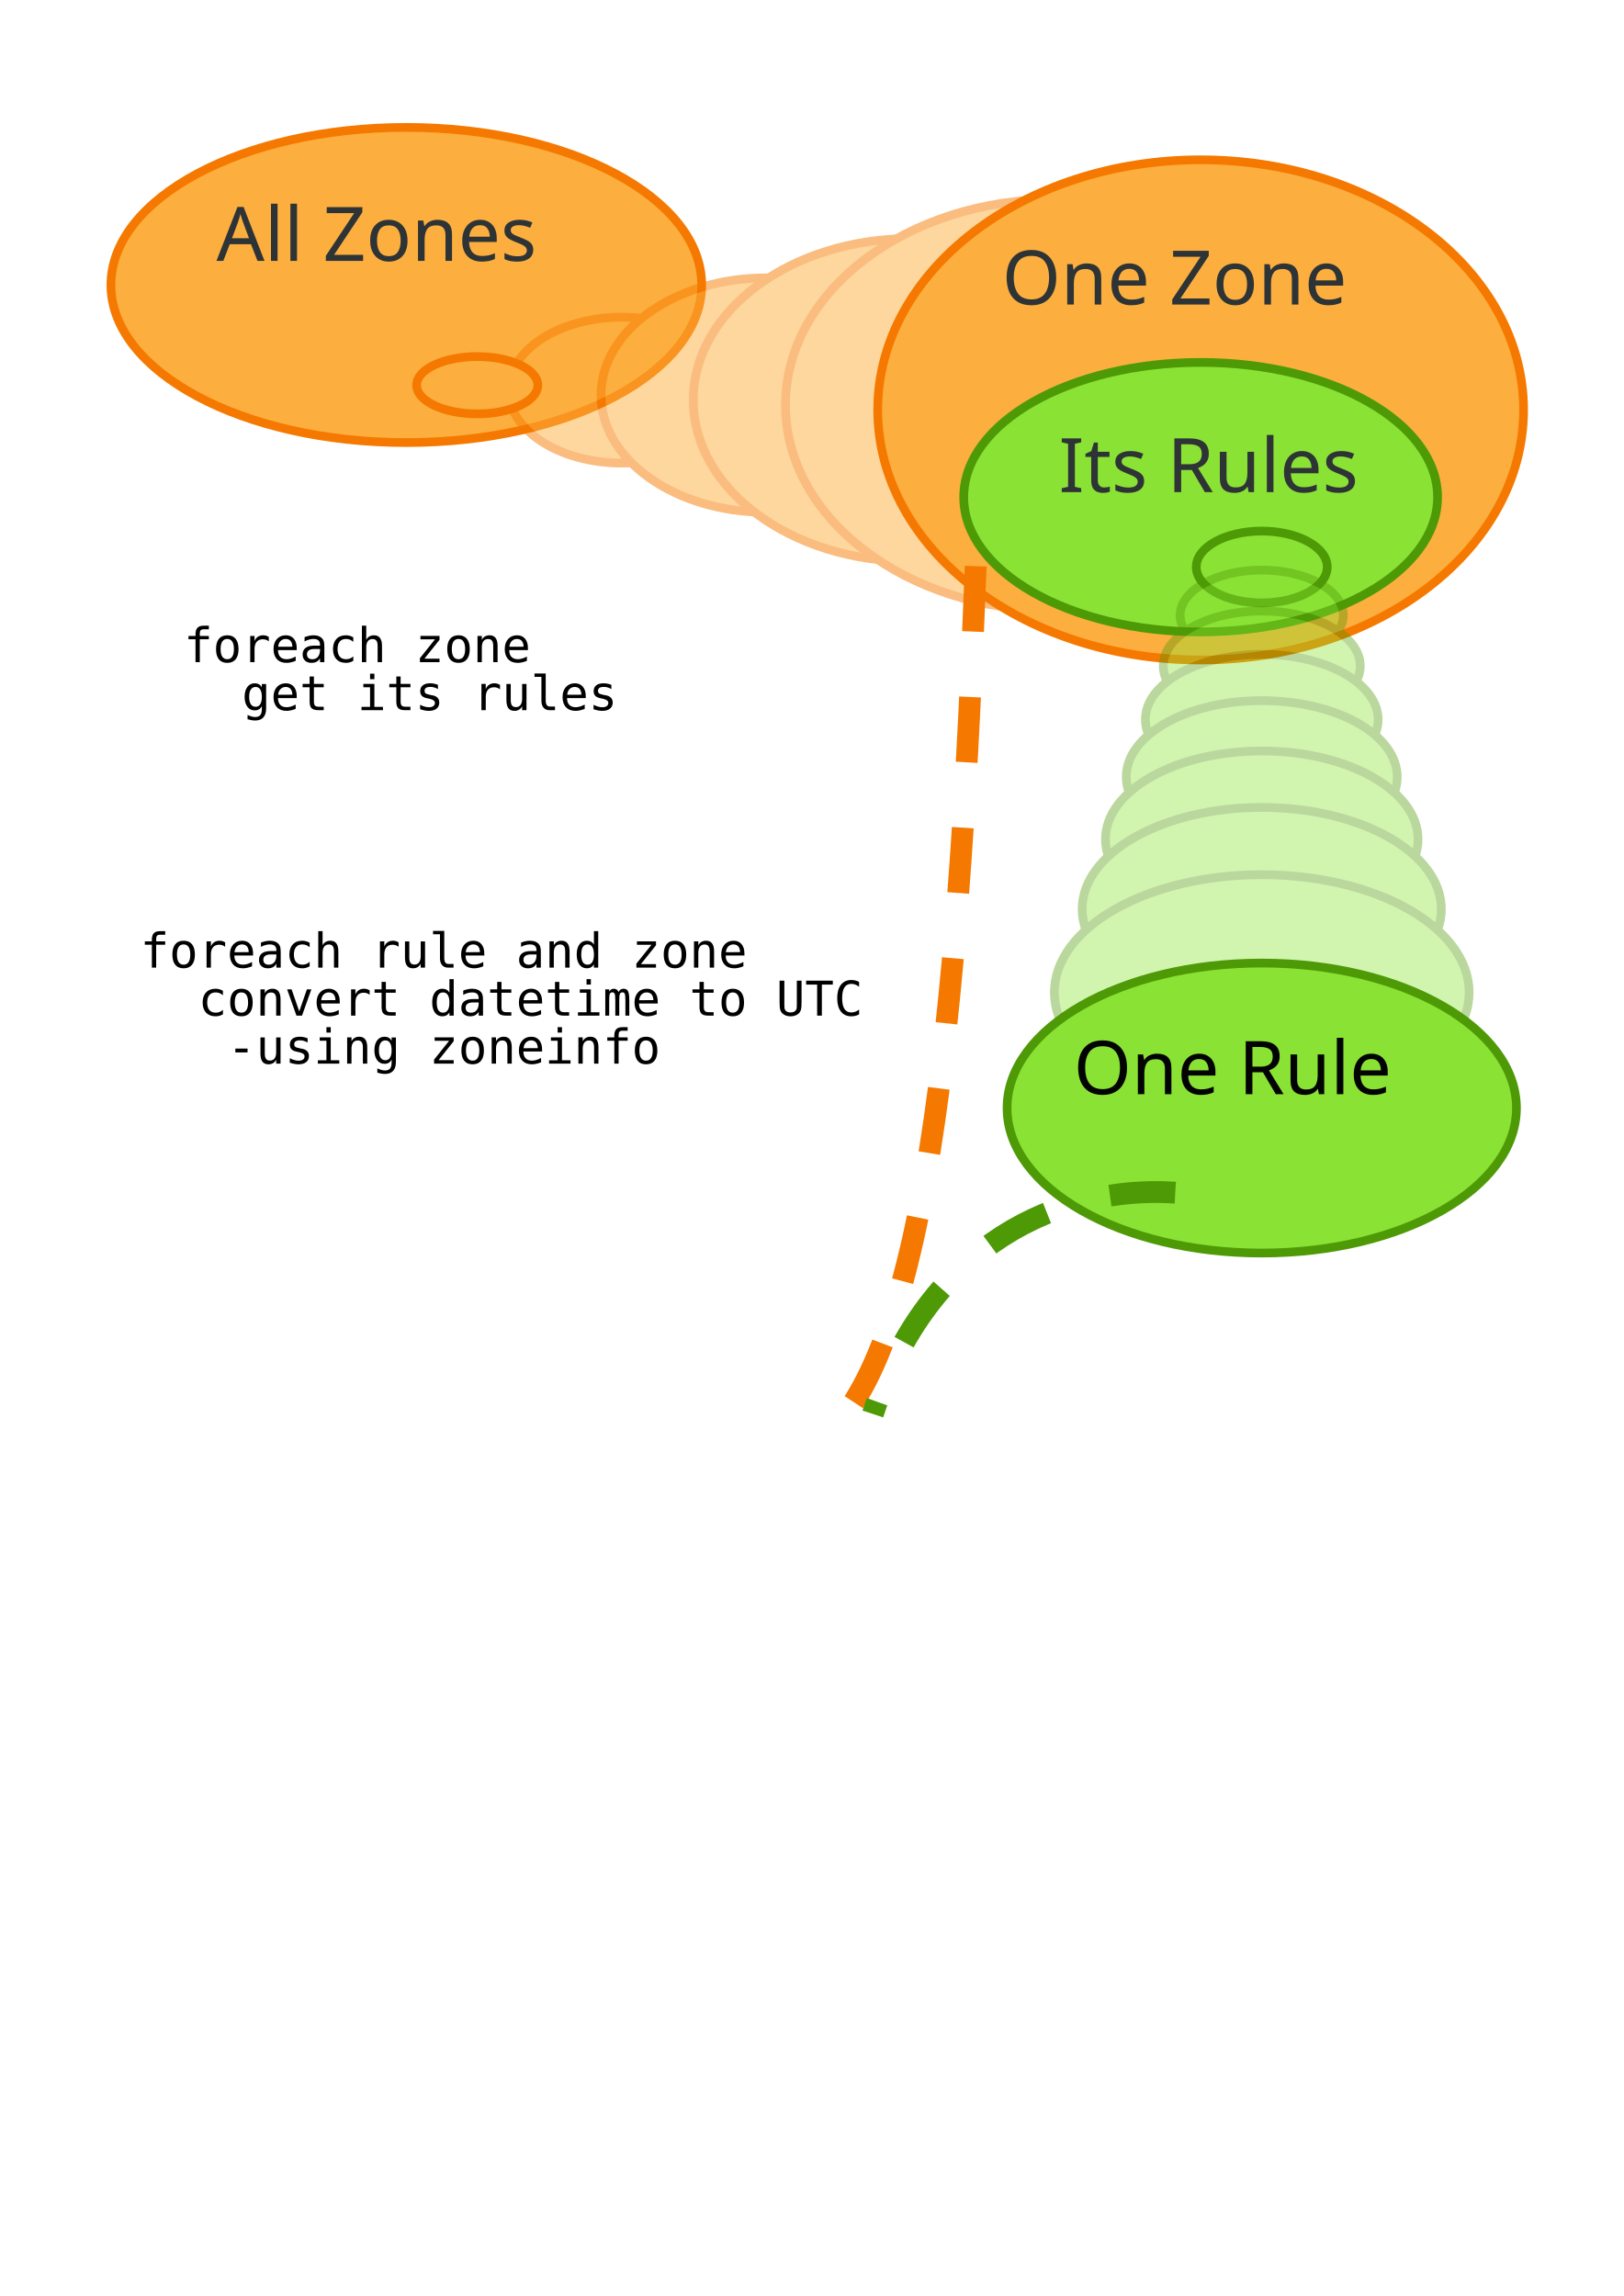
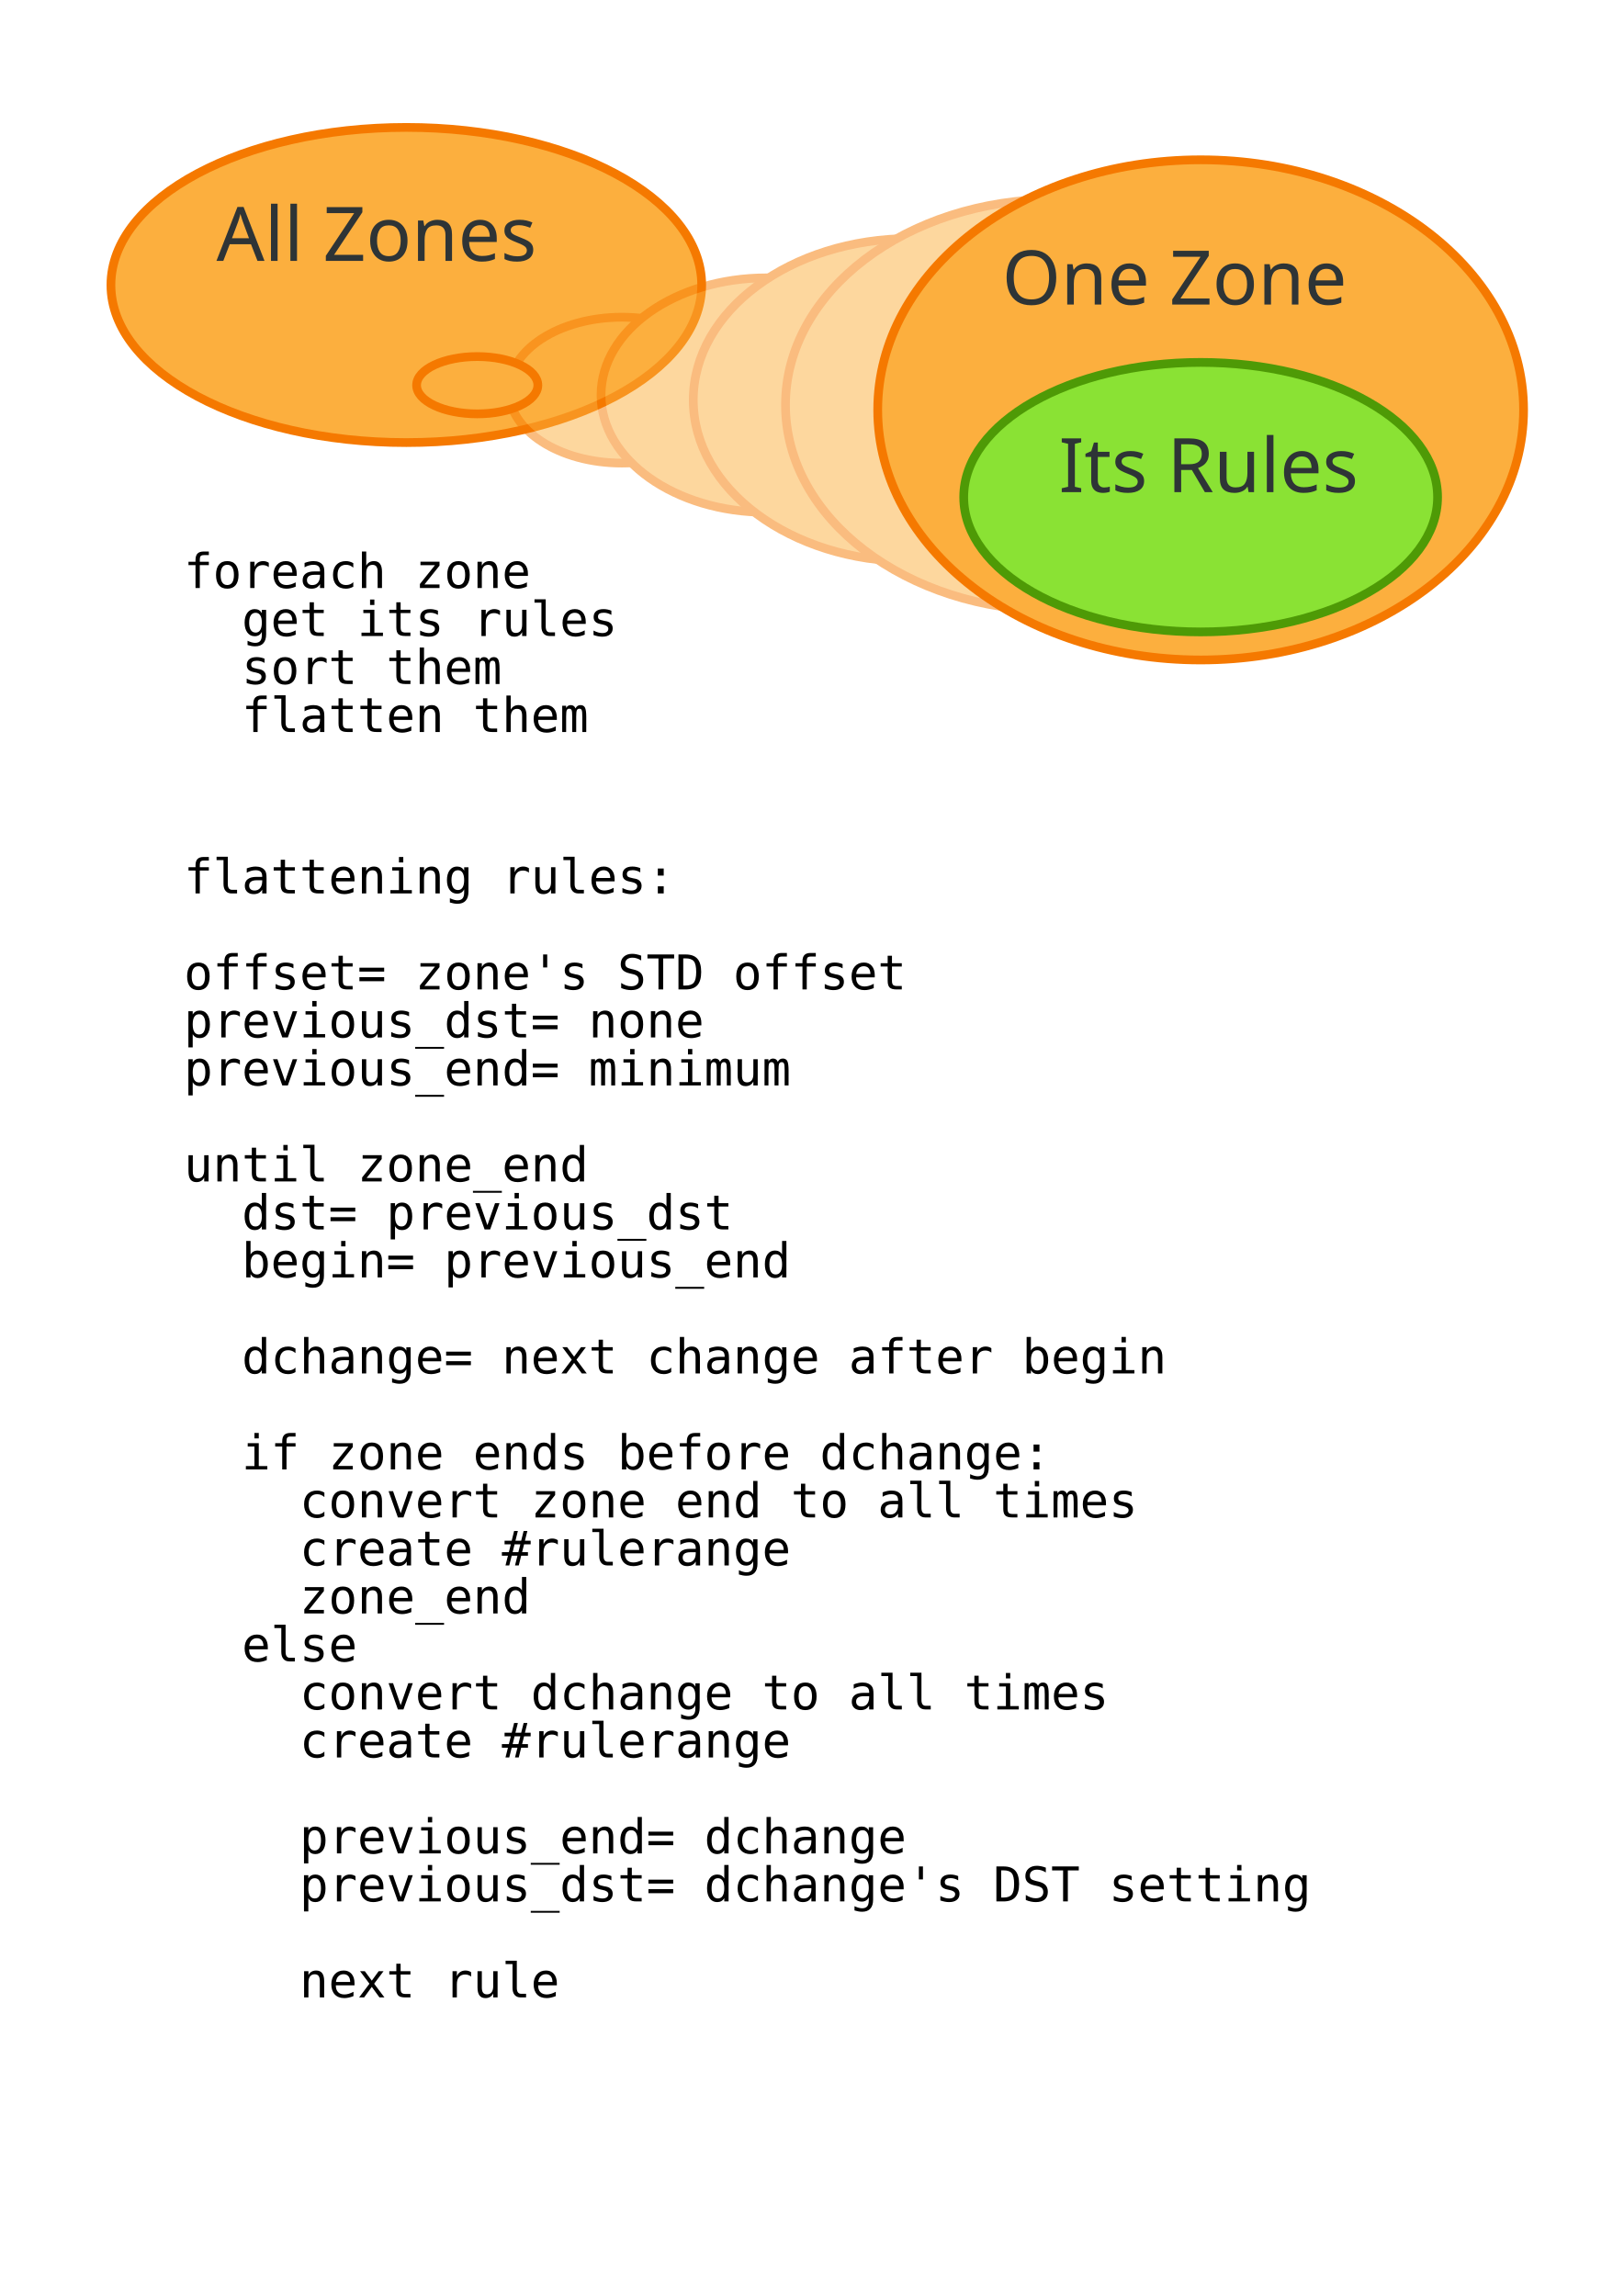
<svg xmlns="http://www.w3.org/2000/svg" version="1.1" id="svg2" height="1052.362" width="744.094">
  <defs id="defs4">
    <marker style="overflow:visible" id="CurveIn" refX="0.0" refY="0.0" orient="auto">
      <path transform="scale(0.6)" style="fill-rule:evenodd;stroke:#000000;stroke-width:1.0pt;marker-start:none;marker-end:none;fill:none" d="M 4.625,-5.046 C 1.865,-5.046 -0.375,-2.806 -0.375,-0.046 C -0.375,2.714 1.865,4.954 4.625,4.954" id="path3807" />
    </marker>
    <marker style="overflow:visible" id="Torso" refX="0.0" refY="0.0" orient="auto">
      <g transform="scale(0.7)" id="g3835">
        <path style="fill:none;fill-opacity:0.75;fill-rule:evenodd;stroke:#000000;stroke-width:1.25;marker-start:none;marker-mid:none;marker-end:none" d="M -4.779,-3.24 C -2.429,-2.874 0.521,-1.302 0.258,0.388 C -0.005,2.078 -2.213,2.618 -4.563,2.252 C -6.913,1.886 -8.521,0.752 -8.258,-0.938 C -7.995,-2.628 -7.13,-3.605 -4.779,-3.24 z " id="path3837" />
        <path style="fill:none;fill-opacity:0.75;fill-rule:evenodd;stroke:#000000;stroke-width:1pt;marker-end:none" d="M 4.46,0.089 C -2.556,-4.378 5.225,-3.906 -0.848,-8.72" id="path3839" />
        <path style="fill:none;fill-opacity:0.75;fill-rule:evenodd;stroke:#000000;stroke-width:1pt;marker-start:none;marker-end:none" d="M 4.93,0.058 C -1.387,1.749 1.803,5.478 -4.945,7.546" id="path3841" />
        <rect style="fill-rule:evenodd;stroke-width:1pt;marker-end:none" width="2.637" height="2.761" x="-10.392" y="-1.741" transform="matrix(0.527536,-0.849533,0.887668,0.460484,0,0)" id="rect3843" />
        <rect style="fill-rule:evenodd;stroke-width:1pt;marker-end:none" width="2.733" height="2.861" x="4.959" y="-7.963" transform="matrix(0.671205,-0.741272,0.790802,0.612072,0,0)" id="rect3845" />
        <path style="fill:#ff0000;fill-opacity:0.75;fill-rule:evenodd;stroke:#000000;stroke-width:1pt;marker-start:none;marker-end:none" d="m 16.78,-28.685 c 0,0.335 -0.272,0.607 -0.607,0.607 -0.335,0 -0.607,-0.272 -0.607,-0.607 0,-0.335 0.272,-0.607 0.607,-0.607 0.335,0 0.607,0.272 0.607,0.607 z" transform="matrix(0,-1.109517,1.109517,0,25.96648,19.71619)" id="path3847" />
        <path style="fill:#ff0000;fill-opacity:0.75;fill-rule:evenodd;stroke:#000000;stroke-width:1pt;marker-start:none;marker-end:none" d="m 16.78,-28.685 c 0,0.335 -0.272,0.607 -0.607,0.607 -0.335,0 -0.607,-0.272 -0.607,-0.607 0,-0.335 0.272,-0.607 0.607,-0.607 0.335,0 0.607,0.272 0.607,0.607 z" transform="matrix(0,-1.109517,1.109517,0,26.8245,16.99126)" id="path3849" />
      </g>
    </marker>
    <marker style="overflow:visible;" id="Arrow2Send" refX="0.0" refY="0.0" orient="auto">
      <path transform="scale(0.3) rotate(180) translate(-2.3,0)" d="M 8.719,4.034 L -2.207,0.016 L 8.719,-4.002 C 6.973,-1.63 6.983,1.616 8.719,4.034 z " style="font-size:12.0;fill-rule:evenodd;stroke-width:0.625;stroke-linejoin:round;" id="path3655" />
    </marker>
    <marker style="overflow:visible;" id="Arrow2Mend" refX="0.0" refY="0.0" orient="auto">
      <path transform="scale(0.6) rotate(180) translate(0,0)" d="M 8.719,4.034 L -2.207,0.016 L 8.719,-4.002 C 6.973,-1.63 6.983,1.616 8.719,4.034 z " style="font-size:12.0;fill-rule:evenodd;stroke-width:0.625;stroke-linejoin:round;" id="path3649" />
    </marker>
  </defs>
-   <g id="layer1">
+   <g id="layer1" style="display:inline">
    <path transform="translate(20.53571,-20.17857)" d="m 301.025,150.801 a 135.36,72.226 0 1 1 -270.721,0 135.36,72.226 0 1 1 270.721,0 z" id="path2816" style="fill:#fcaf3e;fill-opacity:1;fill-rule:nonzero;stroke:#f57900;stroke-width:4;stroke-miterlimit:4;stroke-dasharray:none" />
    <g style="opacity:0.5" id="g11159">
-       <path style="stroke-linejoin:round;opacity:1;stroke-opacity:1;fill-opacity:1;stroke-dashoffset:0;stroke:#f57900;stroke-linecap:round;stroke-miterlimit:4;stroke-width:4;fill:#fcaf3e" d="M336.823 178.822C336.823 197.285 313.622 212.252 285.003 212.252C285.002 212.252 285.002 212.252 285.002 212.252C256.382 212.251 233.182 197.284 233.182 178.822C233.182 178.822 233.182 178.822 233.182 178.822C233.182 160.359 256.383 145.392 285.003 145.392C285.003 145.392 285.003 145.392 285.003 145.392C313.623 145.392 336.823 160.359 336.823 178.822C336.823 178.822 336.823 178.822 336.823 178.822" id="path11161" />
-       <path style="stroke-linejoin:round;opacity:1;stroke-opacity:1;fill-opacity:1;stroke-dashoffset:0;stroke:#f57900;stroke-linecap:round;stroke-miterlimit:4;stroke-width:4;fill:#fcaf3e" d="M427.17 181.084C427.17 210.757 393.205 234.811 351.307 234.811C351.307 234.811 351.307 234.811 351.307 234.811C309.409 234.811 275.445 210.757 275.445 181.084C275.445 181.084 275.445 181.084 275.445 181.083C275.445 151.411 309.41 127.356 351.307 127.356C351.307 127.356 351.307 127.356 351.308 127.356C393.205 127.357 427.17 151.411 427.17 181.084C427.17 181.084 427.17 181.084 427.17 181.084" id="path11163" />
-       <path style="stroke-linejoin:round;opacity:1;stroke-opacity:1;fill-opacity:1;stroke-dashoffset:0;stroke:#f57900;stroke-linecap:round;stroke-miterlimit:4;stroke-width:4;fill:#fcaf3e" d="M517.516 183.346C517.516 224.229 472.787 257.371 417.612 257.371C417.612 257.371 417.612 257.371 417.612 257.371C362.436 257.371 317.708 224.229 317.708 183.346C317.708 183.346 317.708 183.345 317.708 183.345C317.708 142.463 362.436 109.321 417.612 109.321C417.612 109.321 417.612 109.321 417.612 109.321C472.788 109.321 517.516 142.463 517.516 183.346C517.516 183.346 517.516 183.346 517.516 183.346" id="path11165" />
-       <path style="stroke-linejoin:round;opacity:1;stroke-opacity:1;fill-opacity:1;stroke-dashoffset:0;stroke:#f57900;stroke-linecap:round;stroke-miterlimit:4;stroke-width:4;fill:#fcaf3e" d="M607.862 185.608C607.862 237.701 552.37 279.93 483.916 279.93C483.916 279.93 483.916 279.93 483.916 279.93C415.463 279.93 359.971 237.701 359.971 185.608C359.971 185.607 359.971 185.607 359.971 185.607C359.971 133.514 415.463 91.285 483.916 91.285C483.917 91.285 483.917 91.285 483.917 91.285C552.37 91.285 607.862 133.515 607.862 185.608C607.862 185.608 607.862 185.608 607.862 185.608" id="path11167" />
+       <path style="fill:#fcaf3e;fill-opacity:1;stroke:#f57900;stroke-width:4;stroke-linecap:round;stroke-linejoin:round;stroke-miterlimit:4;stroke-opacity:1;stroke-dashoffset:0" d="m 336.823,178.822 c 0,18.463 -23.201,33.43 -51.821,33.43 -1.9e-4,0 -3.8e-4,0 -5.7e-4,0 -28.62,-1.4e-4 -51.82,-14.967 -51.82,-33.43 0,-4e-5 0,-9e-5 0,-1.4e-4 1e-4,-18.463 23.201,-33.43 51.821,-33.43 6e-5,0 1.2e-4,0 1.8e-4,0 28.62,8e-5 51.821,14.967 51.821,33.43 0,0 0,0 0,0" id="path11161" />
+       <path style="fill:#fcaf3e;fill-opacity:1;stroke:#f57900;stroke-width:4;stroke-linecap:round;stroke-linejoin:round;stroke-miterlimit:4;stroke-opacity:1;stroke-dashoffset:0" d="m 427.17,181.084 c 0,29.673 -33.965,53.727 -75.862,53.727 -1.4e-4,0 -2.8e-4,0 -4.2e-4,0 -41.898,-1e-4 -75.862,-24.055 -75.862,-53.727 0,-10e-5 0,-2e-4 0,-2.9e-4 2e-4,-29.673 33.965,-53.727 75.862,-53.727 1.3e-4,0 2.5e-4,0 3.8e-4,0 41.897,1.6e-4 75.862,24.055 75.862,53.727 0,0 0,0 0,0" id="path11163" />
+       <path style="fill:#fcaf3e;fill-opacity:1;stroke:#f57900;stroke-width:4;stroke-linecap:round;stroke-linejoin:round;stroke-miterlimit:4;stroke-opacity:1;stroke-dashoffset:0" d="m 517.516,183.346 c 0,40.883 -44.729,74.025 -99.904,74.025 -10e-5,0 -1.9e-4,0 -2.8e-4,0 -55.175,-8e-5 -99.904,-33.142 -99.904,-74.025 0,-1.4e-4 0,-2.9e-4 0,-4.3e-4 3e-4,-40.883 44.729,-74.025 99.904,-74.025 1.9e-4,0 3.7e-4,0 5.6e-4,0 55.175,2.4e-4 99.904,33.142 99.904,74.025 0,0 0,0 0,0" id="path11165" />
+       <path style="fill:#fcaf3e;fill-opacity:1;stroke:#f57900;stroke-width:4;stroke-linecap:round;stroke-linejoin:round;stroke-miterlimit:4;stroke-opacity:1;stroke-dashoffset:0" d="m 607.862,185.608 c 0,52.093 -55.492,94.323 -123.946,94.323 -4e-5,0 -9e-5,0 -1.4e-4,0 -68.453,-4e-5 -123.946,-42.23 -123.946,-94.323 0,-2e-4 0,-3.9e-4 0,-5.8e-4 4e-4,-52.093 55.493,-94.322 123.946,-94.322 2.5e-4,0 5e-4,0 7.5e-4,0 68.453,3.13e-4 123.945,42.23 123.945,94.323 0,0 0,0 0,0" id="path11167" />
    </g>
    <text id="text3590" y="119.575" x="99.197" style="font-size:34.499px;font-style:normal;font-variant:normal;font-weight:normal;font-stretch:normal;text-align:start;line-height:100%;writing-mode:lr-tb;text-anchor:start;fill:#2e3436;fill-opacity:1;fill-rule:nonzero;stroke:none;font-family:Alba Super;-inkscape-font-specification:Alba Super" xml:space="preserve">
      <tspan y="119.575" x="99.197" id="tspan3592">All Zones</tspan>
    </text>
-     <path id="path8303" d="m 246.477,176.56 c 0,7.253 -12.437,13.132 -27.779,13.132 -15.342,0 -27.779,-5.879 -27.779,-13.132 0,-7.253 12.437,-13.132 27.779,-13.132 15.342,0 27.779,5.879 27.779,13.132 z" style="fill:#fcaf3e;stroke:#f57900;stroke-width:4;stroke-linecap:round;stroke-linejoin:round;stroke-miterlimit:4;stroke-dashoffset:0;stroke-opacity:1;opacity:1" />
+     <path id="path8303" d="m 246.477,176.56 c 0,7.253 -12.437,13.132 -27.779,13.132 -15.342,0 -27.779,-5.879 -27.779,-13.132 0,-7.253 12.437,-13.132 27.779,-13.132 15.342,0 27.779,5.879 27.779,13.132 z" style="fill:#fcaf3e;stroke:#f57900;stroke-width:4;stroke-linecap:round;stroke-linejoin:round;stroke-miterlimit:4;stroke-opacity:1;stroke-dashoffset:0" />
    <path style="fill:#fcaf3e;stroke:#f57900;stroke-width:4;stroke-linecap:round;stroke-linejoin:round;stroke-miterlimit:4;stroke-opacity:1;stroke-dashoffset:0" d="m 698.208,187.87 c 0,63.303 -66.256,114.621 -147.987,114.621 -81.731,0 -147.987,-51.317 -147.987,-114.621 0,-63.303 66.256,-114.621 147.987,-114.621 81.731,0 147.987,51.317 147.987,114.621 z" id="path8306" />
    <text xml:space="preserve" style="font-size:34.499px;font-style:normal;font-variant:normal;font-weight:normal;font-stretch:normal;text-align:start;line-height:100%;writing-mode:lr-tb;text-anchor:start;fill:#2e3436;fill-opacity:1;fill-rule:nonzero;stroke:none;font-family:Alba Super;-inkscape-font-specification:Alba Super" x="459.197" y="139.575" id="text8847">
      <tspan id="tspan8849" x="459.197" y="139.575">One Zone</tspan>
    </text>
    <path id="path8851" d="m 658.799,227.87 c 0,34.111 -48.612,61.763 -108.578,61.763 -59.966,0 -108.578,-27.652 -108.578,-61.763 0,-34.111 48.612,-61.763 108.578,-61.763 59.966,0 108.578,27.652 108.578,61.763 z" style="fill:#8ae234;stroke:#4e9a06;stroke-width:4;stroke-linecap:round;stroke-linejoin:round;stroke-miterlimit:4;stroke-opacity:1;stroke-dashoffset:0" />
    <text id="text8853" y="225.575" x="485.197" style="font-size:34.499px;font-style:normal;font-variant:normal;font-weight:normal;font-stretch:normal;text-align:start;line-height:100%;writing-mode:lr-tb;text-anchor:start;fill:#2e3436;fill-opacity:1;fill-rule:nonzero;stroke:none;font-family:Alba Super;-inkscape-font-specification:Alba Super" xml:space="preserve">
      <tspan y="225.575" x="485.197" id="tspan8855">Its Rules</tspan>
    </text>
-     <text id="text8857" y="303.505" x="84.286" style="font-size:22px;font-style:normal;font-variant:normal;font-weight:normal;font-stretch:normal;text-align:start;line-height:100%;writing-mode:lr-tb;text-anchor:start;fill:#000000;fill-opacity:1;fill-rule:nonzero;stroke:#4e9a06;stroke-width:4;stroke-linecap:round;stroke-linejoin:round;stroke-miterlimit:4;stroke-opacity:1;stroke-dasharray:none;stroke-dashoffset:0;font-family:Andale Mono;-inkscape-font-specification:Andale Mono" xml:space="preserve">
-       <tspan style="font-size:22px;font-style:normal;font-variant:normal;font-weight:normal;font-stretch:normal;text-align:start;line-height:100%;writing-mode:lr-tb;text-anchor:start;fill:#000000;fill-opacity:1;stroke:none;font-family:Andale Mono;-inkscape-font-specification:Andale Mono" y="303.505" x="84.286" id="tspan8859">foreach zone</tspan>
-       <tspan id="tspan8871" style="font-size:22px;font-style:normal;font-variant:normal;font-weight:normal;font-stretch:normal;text-align:start;line-height:100%;writing-mode:lr-tb;text-anchor:start;fill:#000000;fill-opacity:1;stroke:none;font-family:Andale Mono;-inkscape-font-specification:Andale Mono" y="325.505" x="84.286">  get its rules</tspan>
+     <text id="text8857" y="269.505" x="84.286" style="font-size:22px;font-style:normal;font-variant:normal;font-weight:normal;font-stretch:normal;text-align:start;line-height:100%;writing-mode:lr-tb;text-anchor:start;fill:#000000;fill-opacity:1;fill-rule:nonzero;stroke:#4e9a06;stroke-width:4;stroke-linecap:round;stroke-linejoin:round;stroke-miterlimit:4;stroke-opacity:1;stroke-dasharray:none;stroke-dashoffset:0;font-family:Andale Mono;-inkscape-font-specification:Andale Mono" xml:space="preserve">
+       <tspan style="font-size:22px;font-style:normal;font-variant:normal;font-weight:normal;font-stretch:normal;text-align:start;line-height:100%;writing-mode:lr-tb;text-anchor:start;fill:#000000;fill-opacity:1;stroke:none;font-family:Andale Mono;-inkscape-font-specification:Andale Mono" y="269.505" x="84.286" id="tspan8859">foreach zone</tspan>
+       <tspan id="tspan8871" style="font-size:22px;font-style:normal;font-variant:normal;font-weight:normal;font-stretch:normal;text-align:start;line-height:100%;writing-mode:lr-tb;text-anchor:start;fill:#000000;fill-opacity:1;stroke:none;font-family:Andale Mono;-inkscape-font-specification:Andale Mono" y="291.505" x="84.286">  get its rules</tspan>
+       <tspan style="font-size:22px;font-style:normal;font-variant:normal;font-weight:normal;font-stretch:normal;text-align:start;line-height:100%;writing-mode:lr-tb;text-anchor:start;fill:#000000;fill-opacity:1;stroke:none;font-family:Andale Mono;-inkscape-font-specification:Andale Mono" y="313.505" x="84.286" id="tspan3104">  sort them</tspan>
+       <tspan style="font-size:22px;font-style:normal;font-variant:normal;font-weight:normal;font-stretch:normal;text-align:start;line-height:100%;writing-mode:lr-tb;text-anchor:start;fill:#000000;fill-opacity:1;stroke:none;font-family:Andale Mono;-inkscape-font-specification:Andale Mono" y="335.505" x="84.286" id="tspan3106">  flatten them</tspan>
    </text>
-     <path style="fill:#8ae234;stroke:#4e9a06;stroke-width:4;stroke-linecap:round;stroke-linejoin:round;stroke-miterlimit:4;stroke-opacity:1;stroke-dashoffset:0" d="m 608.228,259.87 c 0,9.089 -13.435,16.456 -30.007,16.456 -16.572,0 -30.007,-7.368 -30.007,-16.456 0,-9.089 13.435,-16.456 30.007,-16.456 16.572,0 30.007,7.368 30.007,16.456 z" id="path10917" />
-     <g id="g14587">
-       <g id="g14668" style="opacity:0.394">
-         <path style="opacity:1;fill:#8ae234;fill-opacity:1;stroke:#4e9a06;stroke-width:4;stroke-linecap:round;stroke-linejoin:round;stroke-miterlimit:4;stroke-opacity:1;stroke-dashoffset:0" d="m 615.613,282.015 c 0,11.441 -16.741,20.715 -37.392,20.715 -2e-5,0 -4e-5,0 -6e-5,0 -20.651,-2e-5 -37.392,-9.274 -37.392,-20.715 0,-2e-5 0,-5e-5 0,-7e-5 7e-5,-11.441 16.741,-20.715 37.392,-20.715 2e-5,0 4e-5,0 6e-5,0 20.651,2e-5 37.392,9.274 37.392,20.715 0,0 0,0 0,0" id="path14601" />
-         <path style="opacity:1;fill:#8ae234;fill-opacity:1;stroke:#4e9a06;stroke-width:4;stroke-linecap:round;stroke-linejoin:round;stroke-miterlimit:4;stroke-opacity:1;stroke-dashoffset:0" d="m 623.36,305.244 c 0,13.908 -20.21,25.182 -45.139,25.182 -4e-5,0 -9e-5,0 -1.3e-4,0 -24.93,-4e-5 -45.139,-11.275 -45.139,-25.182 0,-5e-5 0,-10e-5 0,-1.5e-4 1.4e-4,-13.908 20.21,-25.182 45.139,-25.182 4e-5,0 9e-5,0 1.3e-4,0 24.93,4e-5 45.139,11.275 45.139,25.182 0,0 0,0 0,0" id="path14599" />
-         <path style="opacity:1;fill:#8ae234;fill-opacity:1;stroke:#4e9a06;stroke-width:4;stroke-linecap:round;stroke-linejoin:round;stroke-miterlimit:4;stroke-opacity:1;stroke-dashoffset:0" d="m 631.553,329.808 c 0,16.517 -23.877,29.906 -53.332,29.906 -7e-5,0 -1.3e-4,0 -2e-4,0 -29.454,-6e-5 -53.331,-13.389 -53.331,-29.906 0,-8e-5 0,-1.5e-4 0,-2.3e-4 2.2e-4,-16.517 23.878,-29.906 53.332,-29.906 7e-5,0 1.3e-4,0 2e-4,0 29.454,6e-5 53.331,13.389 53.331,29.906 0,0 0,0 0,0" id="path14597" />
-         <path style="opacity:1;fill:#8ae234;fill-opacity:1;stroke:#4e9a06;stroke-width:4;stroke-linecap:round;stroke-linejoin:round;stroke-miterlimit:4;stroke-opacity:1;stroke-dashoffset:0" d="m 640.314,356.08 c 0,19.307 -27.8,34.958 -62.093,34.958 -9e-5,0 -1.8e-4,0 -2.7e-4,0 -34.293,-8e-5 -62.093,-15.651 -62.093,-34.958 0,-1.1e-4 0,-2.1e-4 0,-3.1e-4 2.9e-4,-19.307 27.8,-34.958 62.093,-34.958 9e-5,0 1.8e-4,0 2.7e-4,0 34.293,8e-5 62.093,15.651 62.093,34.958 0,0 0,0 0,0" id="path14595" />
-         <path style="opacity:1;fill:#8ae234;fill-opacity:1;stroke:#4e9a06;stroke-width:4;stroke-linecap:round;stroke-linejoin:round;stroke-miterlimit:4;stroke-opacity:1;stroke-dashoffset:0" d="m 649.847,384.664 c 0,22.343 -32.068,40.455 -71.626,40.455 -1.2e-4,0 -2.4e-4,0 -3.5e-4,0 -39.558,-1.1e-4 -71.626,-18.113 -71.626,-40.455 0,-1.4e-4 0,-2.7e-4 0,-4.1e-4 3.8e-4,-22.343 32.068,-40.455 71.626,-40.455 1.2e-4,0 2.4e-4,0 3.5e-4,0 39.558,1.1e-4 71.626,18.113 71.626,40.455 0,0 0,0 0,0" id="path14593" />
-         <path style="opacity:1;fill:#8ae234;fill-opacity:1;stroke:#4e9a06;stroke-width:4;stroke-linecap:round;stroke-linejoin:round;stroke-miterlimit:4;stroke-opacity:1;stroke-dashoffset:0" d="m 660.527,416.688 c 0,25.744 -36.85,46.614 -82.306,46.614 -1.5e-4,0 -3e-4,0 -4.4e-4,0 -45.456,-1.3e-4 -82.306,-20.87 -82.306,-46.614 0,-1.7e-4 0,-3.4e-4 0,-5.1e-4 4.8e-4,-25.744 36.85,-46.613 82.306,-46.613 1.5e-4,0 3e-4,0 4.4e-4,0 45.456,1.4e-4 82.306,20.87 82.306,46.614 0,0 0,0 0,0" id="path14591" />
-         <path style="opacity:1;fill:#8ae234;fill-opacity:1;stroke:#4e9a06;stroke-width:4;stroke-linecap:round;stroke-linejoin:round;stroke-miterlimit:4;stroke-opacity:1;stroke-dashoffset:0" d="m 673.26,454.87 c 0,29.799 -42.551,53.956 -95.039,53.956 -1.8e-4,0 -3.7e-4,0 -5.5e-4,0 -52.489,-1.7e-4 -95.039,-24.157 -95.039,-53.956 0,-2.1e-4 0,-4.2e-4 0,-6.3e-4 5.9e-4,-29.799 42.551,-53.956 95.039,-53.956 1.8e-4,0 3.7e-4,0 5.5e-4,0 52.489,1.7e-4 95.039,24.157 95.039,53.956 0,0 0,0 0,0" id="path14589" />
-       </g>
-     </g>
-     <path id="path11235" d="m 694.938,507.87 c 0,36.703 -52.256,66.456 -116.717,66.456 -64.461,0 -116.717,-29.754 -116.717,-66.456 0,-36.703 52.256,-66.456 116.717,-66.456 64.461,0 116.717,29.754 116.717,66.456 z" style="fill:#8ae234;stroke:#4e9a06;stroke-width:4;stroke-linecap:round;stroke-linejoin:round;stroke-miterlimit:4;stroke-opacity:1;stroke-dashoffset:0" />
-     <text id="text11237" y="501.505" x="492" style="font-size:34px;font-style:normal;font-variant:normal;font-weight:normal;font-stretch:normal;text-align:start;line-height:100%;writing-mode:lr-tb;text-anchor:start;fill:#030303;fill-opacity:1;fill-rule:nonzero;stroke:none;font-family:Alba Super;-inkscape-font-specification:Alba Super" xml:space="preserve">
-       <tspan y="501.505" x="492" id="tspan11239">One Rule</tspan>
+     <text xml:space="preserve" style="font-size:22px;font-style:normal;font-variant:normal;font-weight:normal;font-stretch:normal;text-align:start;line-height:100%;writing-mode:lr-tb;text-anchor:start;fill:#000000;fill-opacity:1;fill-rule:nonzero;stroke:#4e9a06;stroke-width:4;stroke-linecap:round;stroke-linejoin:round;stroke-miterlimit:4;stroke-opacity:1;stroke-dasharray:none;stroke-dashoffset:0;font-family:Andale Mono;-inkscape-font-specification:Andale Mono" x="84.286" y="409.505" id="text3697">
+       <tspan x="84.286" y="409.505" style="font-size:22px;font-style:normal;font-variant:normal;font-weight:normal;font-stretch:normal;text-align:start;line-height:100%;writing-mode:lr-tb;text-anchor:start;fill:#000000;fill-opacity:1;stroke:none;font-family:Andale Mono;-inkscape-font-specification:Andale Mono" id="tspan3701">flattening rules:</tspan>
+       <tspan x="84.286" y="431.505" style="font-size:22px;font-style:normal;font-variant:normal;font-weight:normal;font-stretch:normal;text-align:start;line-height:100%;writing-mode:lr-tb;text-anchor:start;fill:#000000;fill-opacity:1;stroke:none;font-family:Andale Mono;-inkscape-font-specification:Andale Mono" id="tspan2915" />
+       <tspan x="84.286" y="453.505" style="font-size:22px;font-style:normal;font-variant:normal;font-weight:normal;font-stretch:normal;text-align:start;line-height:100%;writing-mode:lr-tb;text-anchor:start;fill:#000000;fill-opacity:1;stroke:none;font-family:Andale Mono;-inkscape-font-specification:Andale Mono" id="tspan2913">offset= zone's STD offset</tspan>
+       <tspan x="84.286" y="475.505" style="font-size:22px;font-style:normal;font-variant:normal;font-weight:normal;font-stretch:normal;text-align:start;line-height:100%;writing-mode:lr-tb;text-anchor:start;fill:#000000;fill-opacity:1;stroke:none;font-family:Andale Mono;-inkscape-font-specification:Andale Mono" id="tspan2911">previous_dst= none</tspan>
+       <tspan x="84.286" y="497.505" style="font-size:22px;font-style:normal;font-variant:normal;font-weight:normal;font-stretch:normal;text-align:start;line-height:100%;writing-mode:lr-tb;text-anchor:start;fill:#000000;fill-opacity:1;stroke:none;font-family:Andale Mono;-inkscape-font-specification:Andale Mono" id="tspan2923">previous_end= minimum</tspan>
+       <tspan x="84.286" y="519.505" style="font-size:22px;font-style:normal;font-variant:normal;font-weight:normal;font-stretch:normal;text-align:start;line-height:100%;writing-mode:lr-tb;text-anchor:start;fill:#000000;fill-opacity:1;stroke:none;font-family:Andale Mono;-inkscape-font-specification:Andale Mono" id="tspan2921" />
+       <tspan x="84.286" y="541.505" style="font-size:22px;font-style:normal;font-variant:normal;font-weight:normal;font-stretch:normal;text-align:start;line-height:100%;writing-mode:lr-tb;text-anchor:start;fill:#000000;fill-opacity:1;stroke:none;font-family:Andale Mono;-inkscape-font-specification:Andale Mono" id="tspan2938">until zone_end</tspan>
+       <tspan x="84.286" y="563.505" style="font-size:22px;font-style:normal;font-variant:normal;font-weight:normal;font-stretch:normal;text-align:start;line-height:100%;writing-mode:lr-tb;text-anchor:start;fill:#000000;fill-opacity:1;stroke:none;font-family:Andale Mono;-inkscape-font-specification:Andale Mono" id="tspan2883">  dst= previous_dst</tspan>
+       <tspan x="84.286" y="585.505" style="font-size:22px;font-style:normal;font-variant:normal;font-weight:normal;font-stretch:normal;text-align:start;line-height:100%;writing-mode:lr-tb;text-anchor:start;fill:#000000;fill-opacity:1;stroke:none;font-family:Andale Mono;-inkscape-font-specification:Andale Mono" id="tspan2857">  begin= previous_end</tspan>
+       <tspan x="84.286" y="607.505" style="font-size:22px;font-style:normal;font-variant:normal;font-weight:normal;font-stretch:normal;text-align:start;line-height:100%;writing-mode:lr-tb;text-anchor:start;fill:#000000;fill-opacity:1;stroke:none;font-family:Andale Mono;-inkscape-font-specification:Andale Mono" id="tspan2925" />
+       <tspan x="84.286" y="629.505" style="font-size:22px;font-style:normal;font-variant:normal;font-weight:normal;font-stretch:normal;text-align:start;line-height:100%;writing-mode:lr-tb;text-anchor:start;fill:#000000;fill-opacity:1;stroke:none;font-family:Andale Mono;-inkscape-font-specification:Andale Mono" id="tspan2859">  dchange= next change after begin</tspan>
+       <tspan x="84.286" y="651.505" style="font-size:22px;font-style:normal;font-variant:normal;font-weight:normal;font-stretch:normal;text-align:start;line-height:100%;writing-mode:lr-tb;text-anchor:start;fill:#000000;fill-opacity:1;stroke:none;font-family:Andale Mono;-inkscape-font-specification:Andale Mono" id="tspan2862" />
+       <tspan x="84.286" y="673.505" style="font-size:22px;font-style:normal;font-variant:normal;font-weight:normal;font-stretch:normal;text-align:start;line-height:100%;writing-mode:lr-tb;text-anchor:start;fill:#000000;fill-opacity:1;stroke:none;font-family:Andale Mono;-inkscape-font-specification:Andale Mono" id="tspan2861">  if zone ends before dchange:</tspan>
+       <tspan x="84.286" y="695.505" style="font-size:22px;font-style:normal;font-variant:normal;font-weight:normal;font-stretch:normal;text-align:start;line-height:100%;writing-mode:lr-tb;text-anchor:start;fill:#000000;fill-opacity:1;stroke:none;font-family:Andale Mono;-inkscape-font-specification:Andale Mono" id="tspan2869">    convert zone end to all times</tspan>
+       <tspan x="84.286" y="717.505" style="font-size:22px;font-style:normal;font-variant:normal;font-weight:normal;font-stretch:normal;text-align:start;line-height:100%;writing-mode:lr-tb;text-anchor:start;fill:#000000;fill-opacity:1;stroke:none;font-family:Andale Mono;-inkscape-font-specification:Andale Mono" id="tspan2863">    create #rulerange</tspan>
+       <tspan x="84.286" y="739.505" style="font-size:22px;font-style:normal;font-variant:normal;font-weight:normal;font-stretch:normal;text-align:start;line-height:100%;writing-mode:lr-tb;text-anchor:start;fill:#000000;fill-opacity:1;stroke:none;font-family:Andale Mono;-inkscape-font-specification:Andale Mono" id="tspan2873">    zone_end</tspan>
+       <tspan x="84.286" y="761.505" style="font-size:22px;font-style:normal;font-variant:normal;font-weight:normal;font-stretch:normal;text-align:start;line-height:100%;writing-mode:lr-tb;text-anchor:start;fill:#000000;fill-opacity:1;stroke:none;font-family:Andale Mono;-inkscape-font-specification:Andale Mono" id="tspan2865">  else</tspan>
+       <tspan x="84.286" y="783.505" style="font-size:22px;font-style:normal;font-variant:normal;font-weight:normal;font-stretch:normal;text-align:start;line-height:100%;writing-mode:lr-tb;text-anchor:start;fill:#000000;fill-opacity:1;stroke:none;font-family:Andale Mono;-inkscape-font-specification:Andale Mono" id="tspan2871">    convert dchange to all times</tspan>
+       <tspan x="84.286" y="805.505" style="font-size:22px;font-style:normal;font-variant:normal;font-weight:normal;font-stretch:normal;text-align:start;line-height:100%;writing-mode:lr-tb;text-anchor:start;fill:#000000;fill-opacity:1;stroke:none;font-family:Andale Mono;-inkscape-font-specification:Andale Mono" id="tspan3707">    create #rulerange</tspan>
+       <tspan x="84.286" y="827.505" style="font-size:22px;font-style:normal;font-variant:normal;font-weight:normal;font-stretch:normal;text-align:start;line-height:100%;writing-mode:lr-tb;text-anchor:start;fill:#000000;fill-opacity:1;stroke:none;font-family:Andale Mono;-inkscape-font-specification:Andale Mono" id="tspan2944" />
+       <tspan x="84.286" y="849.505" style="font-size:22px;font-style:normal;font-variant:normal;font-weight:normal;font-stretch:normal;text-align:start;line-height:100%;writing-mode:lr-tb;text-anchor:start;fill:#000000;fill-opacity:1;stroke:none;font-family:Andale Mono;-inkscape-font-specification:Andale Mono" id="tspan2940">    previous_end= dchange</tspan>
+       <tspan x="84.286" y="871.505" style="font-size:22px;font-style:normal;font-variant:normal;font-weight:normal;font-stretch:normal;text-align:start;line-height:100%;writing-mode:lr-tb;text-anchor:start;fill:#000000;fill-opacity:1;stroke:none;font-family:Andale Mono;-inkscape-font-specification:Andale Mono" id="tspan2948">    previous_dst= dchange's DST setting</tspan>
+       <tspan x="84.286" y="893.505" style="font-size:22px;font-style:normal;font-variant:normal;font-weight:normal;font-stretch:normal;text-align:start;line-height:100%;writing-mode:lr-tb;text-anchor:start;fill:#000000;fill-opacity:1;stroke:none;font-family:Andale Mono;-inkscape-font-specification:Andale Mono" id="tspan2950" />
+       <tspan x="84.286" y="915.505" style="font-size:22px;font-style:normal;font-variant:normal;font-weight:normal;font-stretch:normal;text-align:start;line-height:100%;writing-mode:lr-tb;text-anchor:start;fill:#000000;fill-opacity:1;stroke:none;font-family:Andale Mono;-inkscape-font-specification:Andale Mono" id="tspan2875">    next rule</tspan>
+       <tspan x="84.286" y="937.505" style="font-size:22px;font-style:normal;font-variant:normal;font-weight:normal;font-stretch:normal;text-align:start;line-height:100%;writing-mode:lr-tb;text-anchor:start;fill:#000000;fill-opacity:1;stroke:none;font-family:Andale Mono;-inkscape-font-specification:Andale Mono" id="tspan3717" />
    </text>
-     <text xml:space="preserve" style="font-size:22px;font-style:normal;font-variant:normal;font-weight:normal;font-stretch:normal;text-align:start;line-height:100%;writing-mode:lr-tb;text-anchor:start;fill:#000000;fill-opacity:1;fill-rule:nonzero;stroke:#4e9a06;stroke-width:4;stroke-linecap:round;stroke-linejoin:round;stroke-miterlimit:4;stroke-opacity:1;stroke-dasharray:none;stroke-dashoffset:0;font-family:Andale Mono;-inkscape-font-specification:Andale Mono" x="64.286" y="443.505" id="text14677">
-       <tspan x="64.286" y="443.505" style="font-size:22px;font-style:normal;font-variant:normal;font-weight:normal;font-stretch:normal;text-align:start;line-height:100%;writing-mode:lr-tb;text-anchor:start;fill:#000000;fill-opacity:1;stroke:none;font-family:Andale Mono;-inkscape-font-specification:Andale Mono" id="tspan14681">foreach rule and zone</tspan>
-       <tspan x="64.286" y="465.505" style="font-size:22px;font-style:normal;font-variant:normal;font-weight:normal;font-stretch:normal;text-align:start;line-height:100%;writing-mode:lr-tb;text-anchor:start;fill:#000000;fill-opacity:1;stroke:none;font-family:Andale Mono;-inkscape-font-specification:Andale Mono" id="tspan14687">  convert datetime to UTC</tspan>
-       <tspan x="64.286" y="487.505" style="font-size:22px;font-style:normal;font-variant:normal;font-weight:normal;font-stretch:normal;text-align:start;line-height:100%;writing-mode:lr-tb;text-anchor:start;fill:#000000;fill-opacity:1;stroke:none;font-family:Andale Mono;-inkscape-font-specification:Andale Mono" id="tspan2874">   -using zoneinfo</tspan>
-     </text>
-     <path style="fill:none;stroke:#f57900;stroke-width:10;stroke-linecap:butt;stroke-linejoin:miter;stroke-opacity:1;stroke-miterlimit:4;stroke-dasharray:30,30;stroke-dashoffset:0" d="M 447.143,259.505 C 439.902,446.308 427.176,614.167 378.571,658.076" id="path2876" />
-     <path id="path3695" d="M 538.571,546.648 C 486.403,543.202 425.557,569.595 400,648.076" style="fill:none;stroke:#4e9a06;stroke-width:10;stroke-linecap:butt;stroke-linejoin:miter;stroke-miterlimit:4;stroke-opacity:1;stroke-dasharray:30, 30;stroke-dashoffset:0" />
  </g>
</svg>
